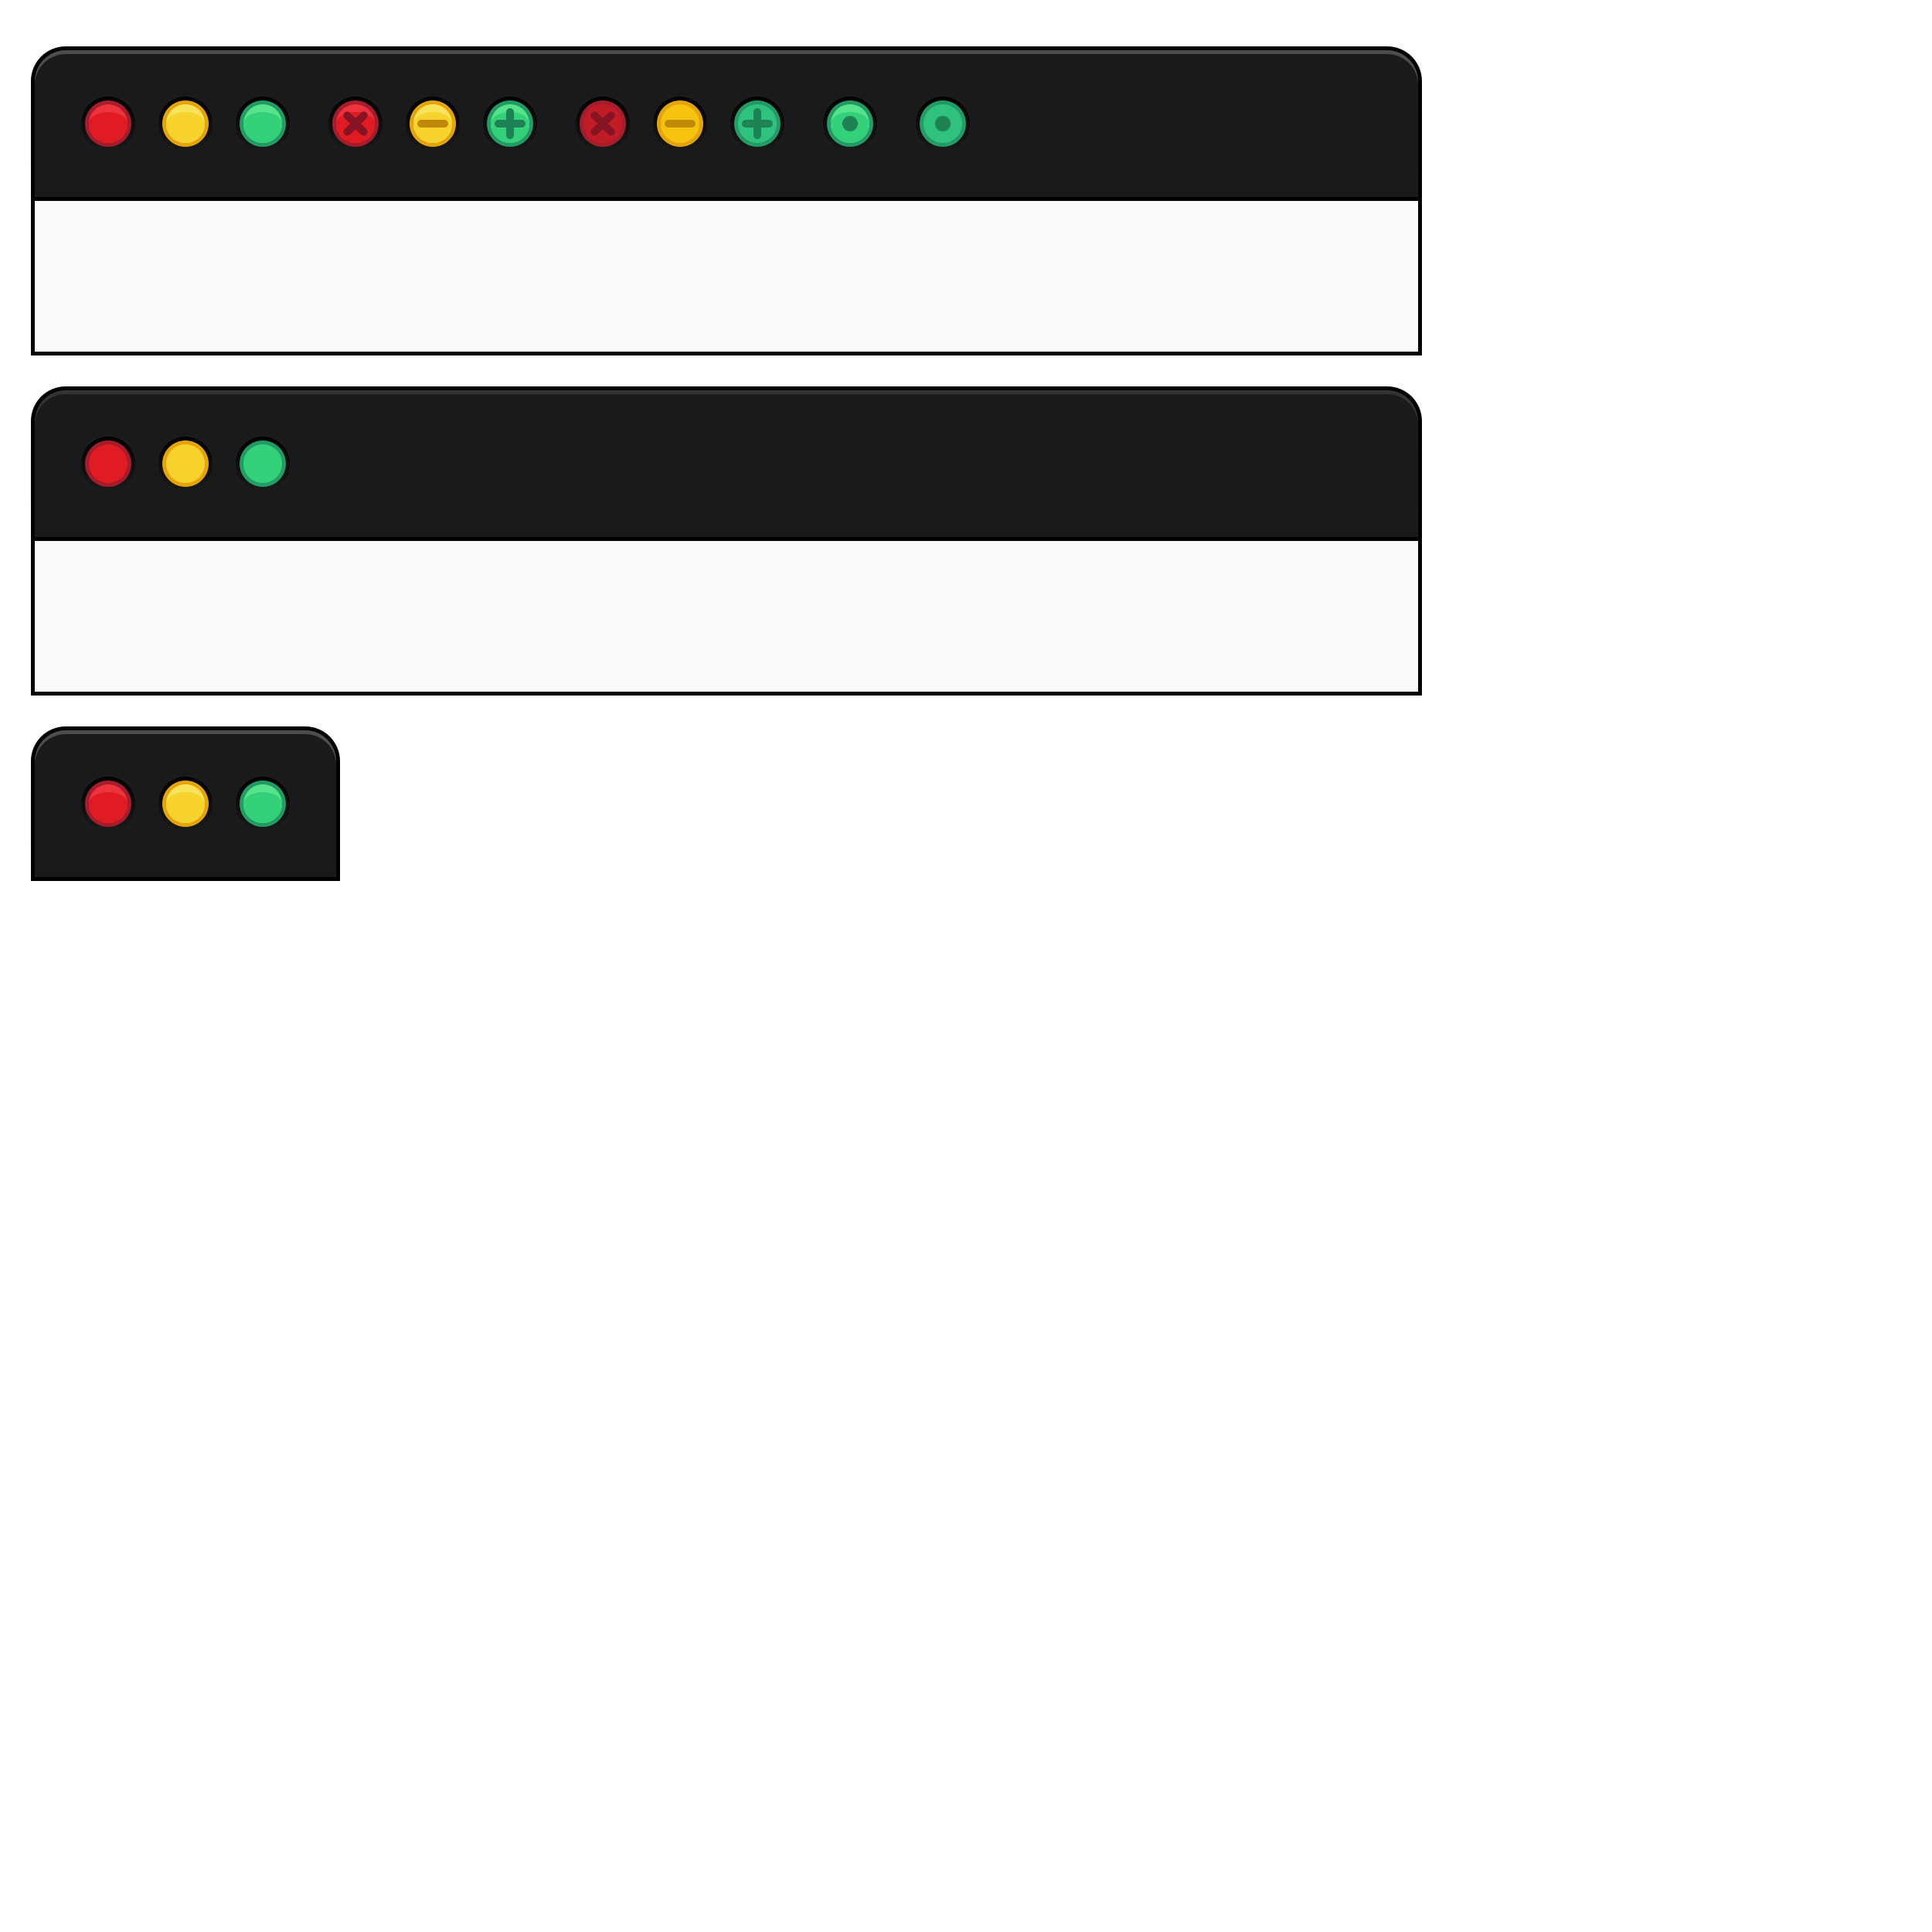
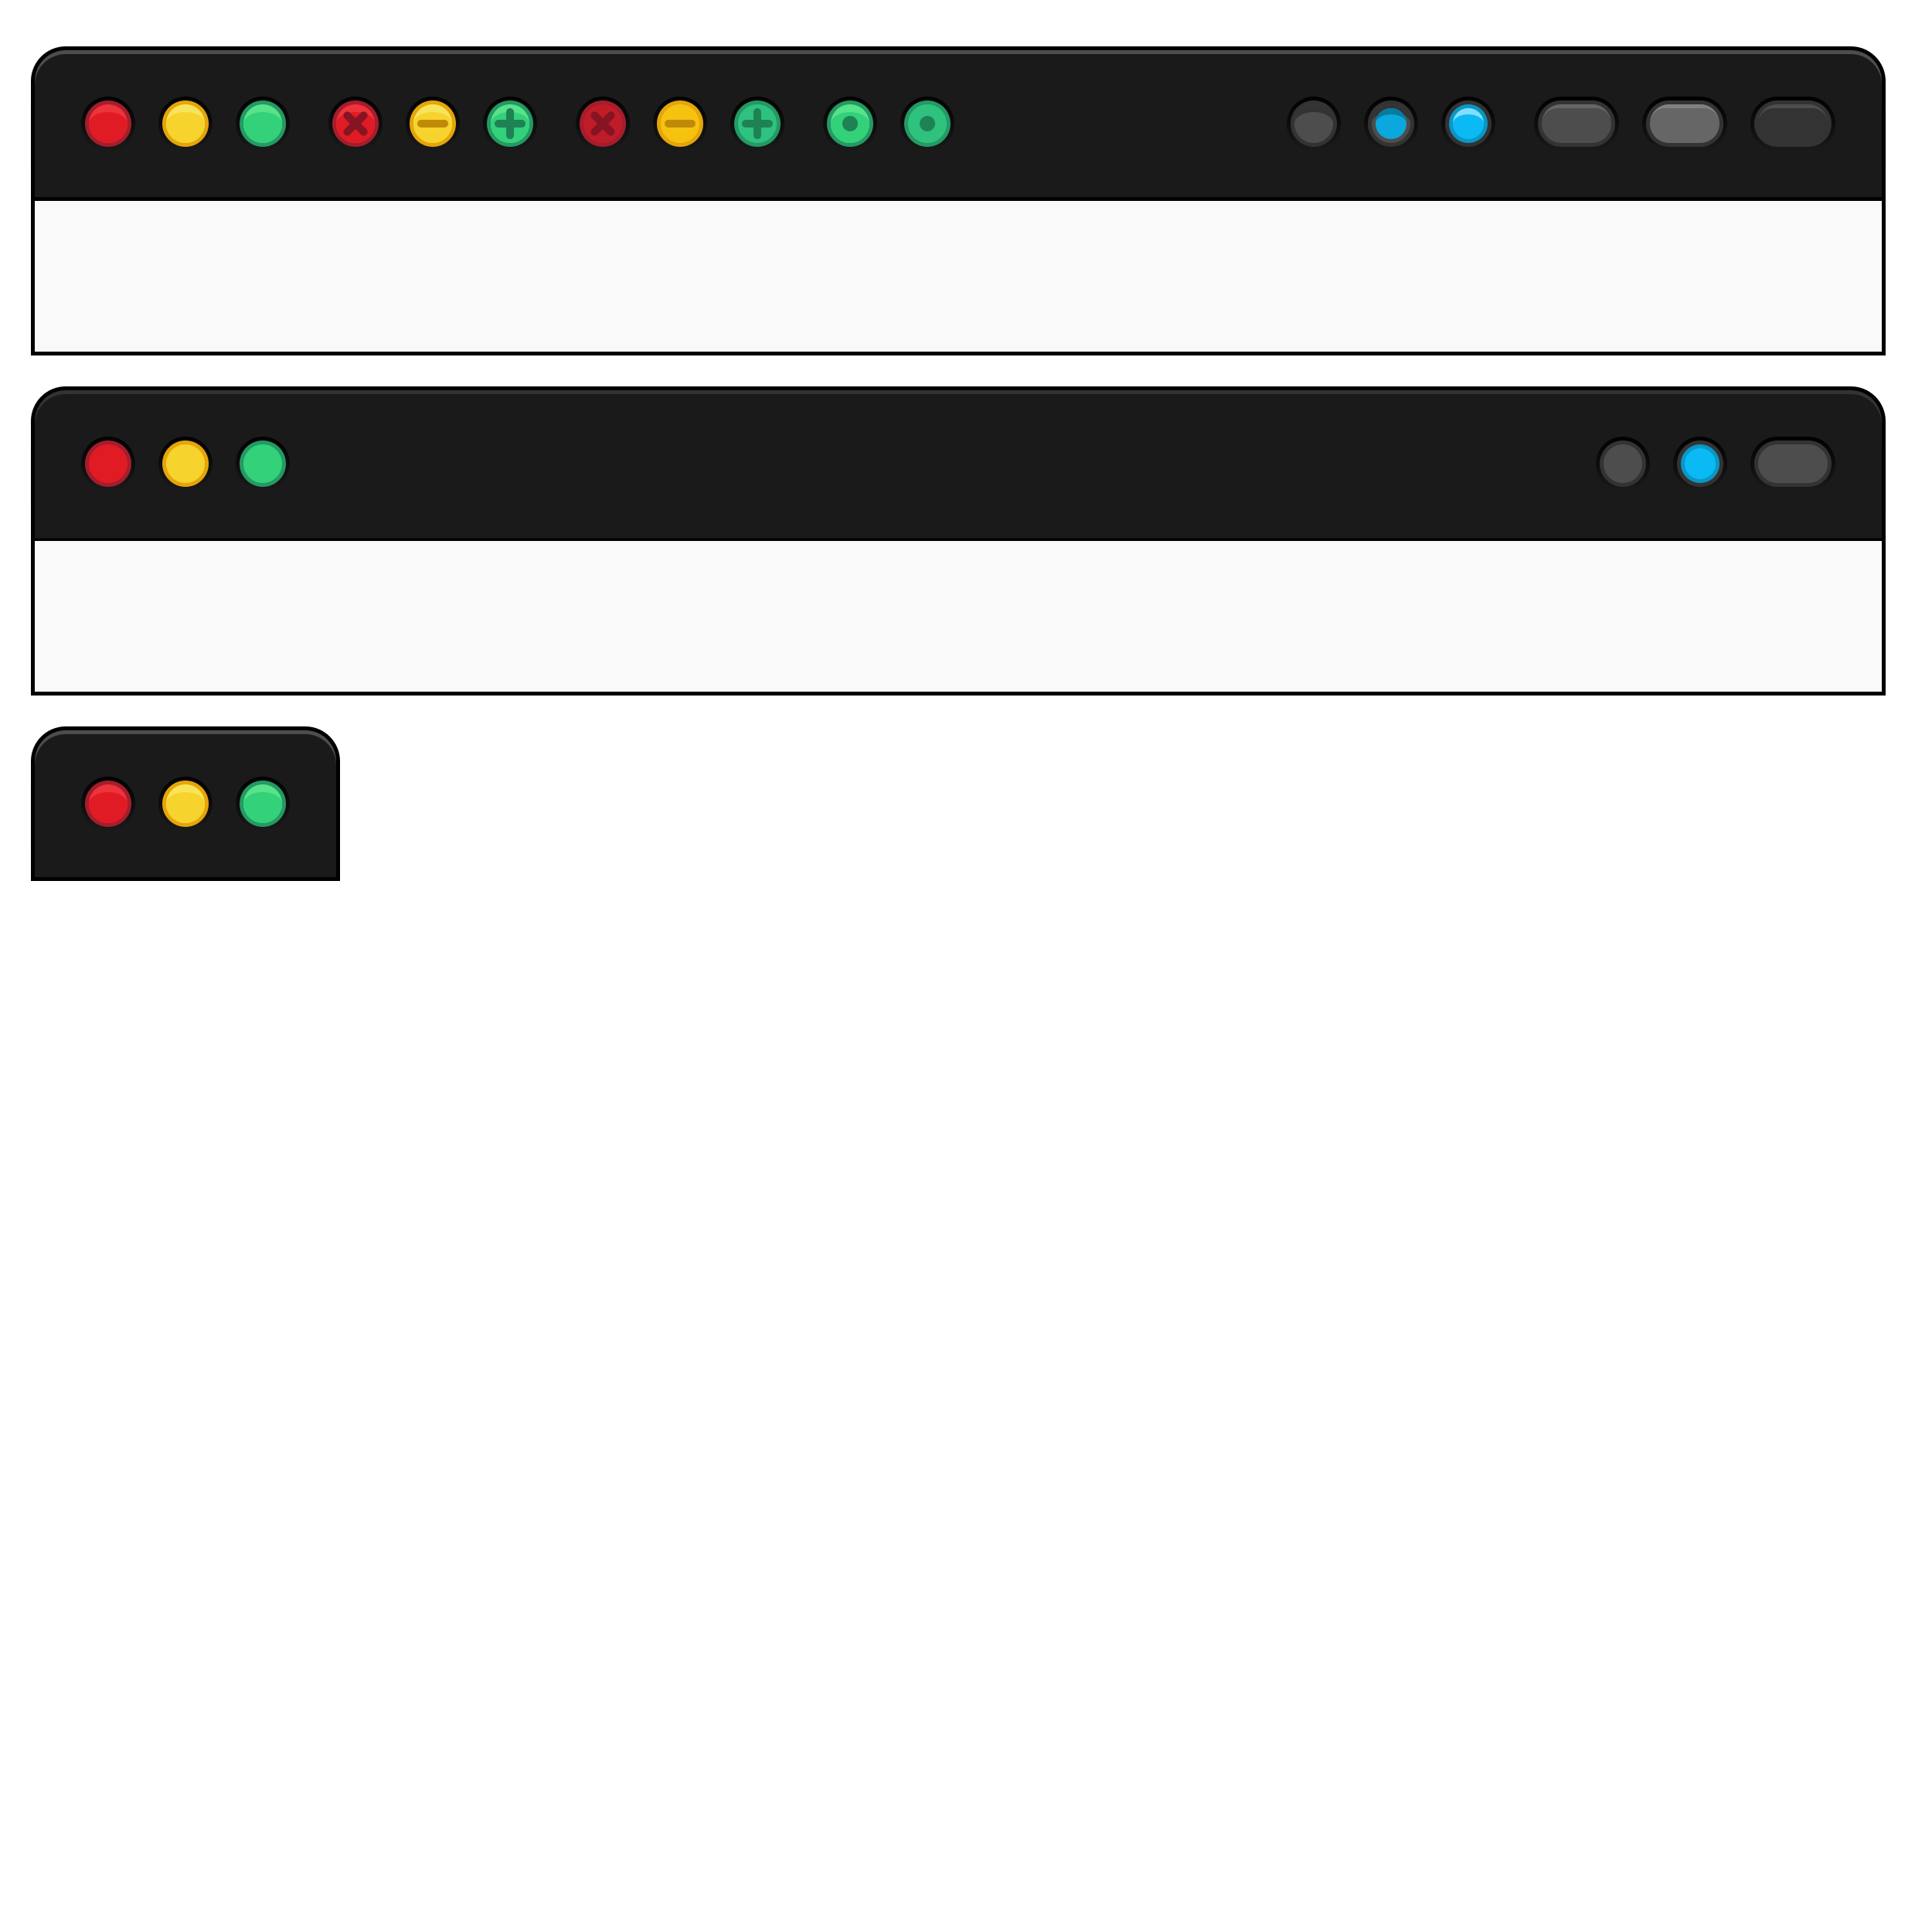
<svg xmlns="http://www.w3.org/2000/svg" xmlns:xlink="http://www.w3.org/1999/xlink" width="500" height="500" viewBox="0 0 132.292 132.292" version="1.1" id="svg8">
  <defs id="defs2">
    <linearGradient id="linearGradient4770">
      <stop id="stop4766" offset="0" style="stop-color:#000000;stop-opacity:1;" />
      <stop id="stop4768" offset="1" style="stop-color:#1a1a1a;stop-opacity:1" />
    </linearGradient>
    <color-profile name="sRGB" xlink:href="/usr/share/color/icc/colord/sRGB.icc" id="color-profile6" />
    <linearGradient id="linearGradient4722">
      <stop style="stop-color:#1a1a1a;stop-opacity:1;" offset="0" id="stop4718" />
      <stop style="stop-color:#1a1a1a;stop-opacity:0;" offset="1" id="stop4720" />
    </linearGradient>
    <linearGradient id="linearGradient151">
      <stop style="stop-color:#000000;stop-opacity:1;" offset="0" id="stop147" />
      <stop style="stop-color:#000000;stop-opacity:0" offset="1" id="stop149" />
    </linearGradient>
    <linearGradient xlink:href="#linearGradient4770" id="linearGradient153" x1="9.525" y1="8.604" x2="9.525" y2="11.779" gradientUnits="userSpaceOnUse" gradientTransform="matrix(1.166667,0,0,1.166667,13.22917,161.2848)" />
    <linearGradient xlink:href="#linearGradient151" id="linearGradient4666" gradientUnits="userSpaceOnUse" x1="9.525" y1="8.604" x2="9.525" y2="11.779" gradientTransform="matrix(1.166667,0,0,1.166667,17.4625,161.2848)" />
    <linearGradient xlink:href="#linearGradient151" id="linearGradient4672" gradientUnits="userSpaceOnUse" gradientTransform="matrix(1.166666,0,0,1.166667,21.69584,161.2848)" x1="9.525" y1="8.604" x2="9.525" y2="11.779" />
    <linearGradient xlink:href="#linearGradient4722" id="linearGradient4724" x1="32" y1="58.52" x2="32" y2="18.52" gradientUnits="userSpaceOnUse" gradientTransform="matrix(0.2645833,0,0,0.2645833,9.9999999e-8,4e-5)" />
    <linearGradient xlink:href="#linearGradient151" id="linearGradient5001" gradientUnits="userSpaceOnUse" gradientTransform="matrix(0.2645833,0,0,0.2645833,-2.116667,162.9834)" x1="32" y1="58.52" x2="32" y2="18.52" />
    <linearGradient xlink:href="#linearGradient151" id="linearGradient4672-8" gradientUnits="userSpaceOnUse" gradientTransform="matrix(1.166666,0,0,1.166667,25.92917,-1.698611)" x1="9.525" y1="8.604" x2="9.525" y2="11.779" />
    <linearGradient xlink:href="#linearGradient151" id="linearGradient4666-3" gradientUnits="userSpaceOnUse" x1="9.525" y1="8.604" x2="9.525" y2="11.779" gradientTransform="matrix(1.166667,0,0,1.166667,20.6375,-1.698611)" />
    <linearGradient xlink:href="#linearGradient4770" id="linearGradient153-6" x1="9.525" y1="8.604" x2="9.525" y2="11.779" gradientUnits="userSpaceOnUse" gradientTransform="matrix(1.166667,0,0,1.166667,15.34583,-1.698611)" />
    <linearGradient xlink:href="#linearGradient4770" id="linearGradient1430" gradientUnits="userSpaceOnUse" gradientTransform="matrix(1.166667,0,0,1.166667,15.34583,-1.698611)" x1="9.525" y1="8.604" x2="9.525" y2="11.779" />
    <linearGradient xlink:href="#linearGradient151" id="linearGradient1432" gradientUnits="userSpaceOnUse" gradientTransform="matrix(1.166667,0,0,1.166667,20.6375,-1.698611)" x1="9.525" y1="8.604" x2="9.525" y2="11.779" />
    <linearGradient xlink:href="#linearGradient151" id="linearGradient1434" gradientUnits="userSpaceOnUse" gradientTransform="matrix(1.166666,0,0,1.166667,25.92917,-1.698611)" x1="9.525" y1="8.604" x2="9.525" y2="11.779" />
    <linearGradient xlink:href="#linearGradient151" id="linearGradient4672-1" gradientUnits="userSpaceOnUse" gradientTransform="matrix(1.166666,0,0,1.166667,42.8625,-1.698571)" x1="9.525" y1="8.604" x2="9.525" y2="11.779" />
    <linearGradient xlink:href="#linearGradient151" id="linearGradient4666-7" gradientUnits="userSpaceOnUse" x1="9.525" y1="8.604" x2="9.525" y2="11.779" gradientTransform="matrix(1.166667,0,0,1.166667,37.57083,-1.698571)" />
    <linearGradient xlink:href="#linearGradient4770" id="linearGradient153-7" x1="9.525" y1="8.604" x2="9.525" y2="11.779" gradientUnits="userSpaceOnUse" gradientTransform="matrix(1.166667,0,0,1.166667,32.27917,-1.698571)" />
    <linearGradient xlink:href="#linearGradient151" id="linearGradient978" gradientUnits="userSpaceOnUse" gradientTransform="matrix(1.166666,0,0,1.166667,21.69584,161.2848)" x1="9.525" y1="8.604" x2="9.525" y2="11.779" />
    <linearGradient xlink:href="#linearGradient151" id="linearGradient996" gradientUnits="userSpaceOnUse" gradientTransform="matrix(1.166666,0,0,1.166667,42.8625,-1.698571)" x1="9.525" y1="8.604" x2="9.525" y2="11.779" />
    <linearGradient xlink:href="#linearGradient4770" id="linearGradient1167" gradientUnits="userSpaceOnUse" gradientTransform="matrix(1.166667,0,0,1.166667,15.34583,-1.698611)" x1="9.525" y1="8.604" x2="9.525" y2="11.779" />
    <linearGradient xlink:href="#linearGradient151" id="linearGradient1169" gradientUnits="userSpaceOnUse" gradientTransform="matrix(1.166667,0,0,1.166667,20.6375,-1.698611)" x1="9.525" y1="8.604" x2="9.525" y2="11.779" />
    <linearGradient xlink:href="#linearGradient151" id="linearGradient1171" gradientUnits="userSpaceOnUse" gradientTransform="matrix(1.166666,0,0,1.166667,25.92917,-1.698611)" x1="9.525" y1="8.604" x2="9.525" y2="11.779" />
+     <linearGradient xlink:href="#linearGradient151" id="linearGradient1010" x1="91.017" y1="6.615" x2="91.017" y2="10.319" gradientUnits="userSpaceOnUse" />
+     <linearGradient xlink:href="#linearGradient4770" id="linearGradient1022" gradientUnits="userSpaceOnUse" gradientTransform="matrix(1.166667,0,0,1.166667,15.34583,-1.698611)" x1="9.525" y1="8.604" x2="9.525" y2="11.779" />
+     <linearGradient xlink:href="#linearGradient4770" id="linearGradient1039" gradientUnits="userSpaceOnUse" gradientTransform="matrix(1.166667,0,0,1.166667,15.34583,-1.698611)" x1="9.525" y1="8.604" x2="9.525" y2="11.779" />
+     <linearGradient xlink:href="#linearGradient4770" id="linearGradient1051" gradientUnits="userSpaceOnUse" gradientTransform="matrix(1.166667,0,0,1.166667,15.34583,-1.698611)" x1="9.525" y1="8.604" x2="9.525" y2="11.779" />
+     <linearGradient xlink:href="#linearGradient4770" id="linearGradient1075" gradientUnits="userSpaceOnUse" gradientTransform="matrix(1.166667,0,0,1.166667,15.34583,-1.698611)" x1="9.525" y1="8.604" x2="9.525" y2="11.779" />
+     <linearGradient xlink:href="#linearGradient151" id="linearGradient1099" gradientUnits="userSpaceOnUse" x1="91.017" y1="6.615" x2="91.017" y2="10.319" />
+     <linearGradient xlink:href="#linearGradient4770" id="linearGradient1058" gradientUnits="userSpaceOnUse" gradientTransform="matrix(1.166667,0,0,1.166667,15.34583,-1.698611)" x1="9.525" y1="8.604" x2="9.525" y2="11.779" />
+     <linearGradient xlink:href="#linearGradient151" id="linearGradient1086" gradientUnits="userSpaceOnUse" x1="91.017" y1="6.615" x2="91.017" y2="10.319" />
+     <linearGradient xlink:href="#linearGradient151" id="linearGradient1098" gradientUnits="userSpaceOnUse" x1="91.017" y1="6.615" x2="91.017" y2="10.319" />
  </defs>
  <g id="window-active" transform="translate(0,-164.7083)">
    <g id="wa" transform="translate(-2.116667,162.9833)">
-       <rect y="15.483" x="4.233" height="10.583" width="95.25" id="window-border" style="opacity:1;fill:#000000;fill-opacity:1;stroke:none;stroke-width:0.265;stroke-opacity:0" ry="1.4210855e-14" />
-       <rect ry="0" y="15.483" x="4.498" height="10.319" width="94.721" id="rect874" style="opacity:1;fill:#f9f9f9;fill-opacity:1;stroke:none;stroke-width:0.296;stroke-opacity:0" />
+       <rect y="15.483" x="4.233" height="10.583" width="127" id="window-border" style="opacity:1;fill:#000000;fill-opacity:1;stroke:none;stroke-width:0.265;stroke-opacity:0" ry="1.4210855e-14" />
+       <rect ry="0" y="15.483" x="4.498" height="10.319" width="126.471" id="rect874" style="opacity:1;fill:#f9f9f9;fill-opacity:1;stroke:none;stroke-width:0.296;stroke-opacity:0" />
    </g>
    <g id="titlebar-active">
      <g id="g4855" style="fill:#000000" transform="translate(-2.116667,162.9833)">
-         <rect ry="2.381" y="4.9" x="4.233" height="10.583" width="95.25" id="rect4834" style="opacity:1;fill:#000000;fill-opacity:1;stroke:#000000;stroke-width:0.265;stroke-opacity:0" />
-         <rect y="9.133" x="4.233" height="6.35" width="95.25" id="rect4834-9" style="opacity:1;fill:#000000;fill-opacity:1;stroke:#000000;stroke-width:0.265;stroke-opacity:0" />
+         <rect ry="2.381" y="4.9" x="4.233" height="10.583" width="127" id="rect4834" style="opacity:1;fill:#000000;fill-opacity:1;stroke:#000000;stroke-width:0.265;stroke-opacity:0" />
+         <rect y="9.133" x="4.233" height="6.35" width="127" id="rect4834-9" style="opacity:1;fill:#000000;fill-opacity:1;stroke:#000000;stroke-width:0.265;stroke-opacity:0" />
      </g>
      <a id="a4750" style="fill:#4d4d4d" transform="translate(-2.116667,162.9833)">
-         <rect ry="2.117" y="5.165" x="4.498" height="10.054" width="94.721" id="rect4748" style="opacity:1;fill:#4d4d4d;fill-opacity:1;stroke:#000000;stroke-width:0.265;stroke-opacity:0" />
+         <rect ry="2.117" y="5.165" x="4.498" height="10.054" width="126.471" id="rect4748" style="opacity:1;fill:#4d4d4d;fill-opacity:1;stroke:#000000;stroke-width:0.265;stroke-opacity:0" />
      </a>
      <a style="fill:#1a1a1a" id="a4758" transform="translate(-2.116667,162.9833)">
-         <rect style="opacity:1;fill:#1a1a1a;fill-opacity:1;stroke:#000000;stroke-width:0.265;stroke-opacity:0" id="rect4754" width="94.721" height="9.79" x="4.498" y="5.429" ry="2.117" />
-         <rect style="opacity:1;fill:#1a1a1a;fill-opacity:1;stroke:#000000;stroke-width:0.265;stroke-opacity:0" id="rect4756" width="94.721" height="5.821" x="4.498" y="9.398" />
+         <rect style="opacity:1;fill:#1a1a1a;fill-opacity:1;stroke:#000000;stroke-width:0.265;stroke-opacity:0" id="rect4754" width="126.471" height="9.79" x="4.498" y="5.429" ry="2.117" />
+         <rect style="opacity:1;fill:#1a1a1a;fill-opacity:1;stroke:#000000;stroke-width:0.265;stroke-opacity:0" id="rect4756" width="126.471" height="5.821" x="4.498" y="9.398" />
      </a>
      <path id="path4708" d="m 4.233,167.883 c -1.173,0 -2.117,0.944 -2.117,2.117 v 8.467 c 31.75,0 63.5,0 95.25,0 0,-2.945 0,-5.447 0,-8.467 0,-1.173 -0.944,-2.117 -2.117,-2.117 z" style="opacity:0;fill:url(#linearGradient5001);fill-opacity:1;stroke-width:0.265" />
    </g>
    <g id="button-close-active" transform="translate(-19.05,162.9834)">
      <ellipse cy="10.192" cx="26.458" id="ellipse4764-9" style="fill:url(#linearGradient153-6);fill-opacity:1;stroke-width:0.463" rx="1.852" ry="1.852" />
      <ellipse cy="10.192" cx="26.458" id="ellipse145-3" style="fill:#a51d2d;fill-opacity:1;stroke-width:0.397" rx="1.588" ry="1.588" />
      <ellipse ry="1.323" rx="1.323" style="fill:#ed333b;fill-opacity:1;stroke-width:0.331" id="circle102-1" cx="26.458" cy="10.192" />
      <g transform="translate(16.93333)" id="g4784-9">
        <ellipse ry="0.794" rx="1.323" style="fill:#e01b24;fill-opacity:1;stroke-width:0.256" id="ellipse4775-4" cx="9.525" cy="10.192" />
        <path style="fill:#e01b24;fill-opacity:1;stroke-width:1.25" d="m 31,38.52 a 5,5 0 0 0 5,5 5,5 0 0 0 5,-5 z" transform="scale(0.2645833)" id="ellipse4777-7" />
      </g>
    </g>
    <g id="button-hide-active" transform="translate(-19.05,162.9834)">
      <ellipse cy="10.192" cx="31.75" id="ellipse4663-0" style="fill:url(#linearGradient4666-3);fill-opacity:1;stroke-width:0.463" rx="1.852" ry="1.852" />
      <ellipse ry="1.588" rx="1.588" cy="10.192" cx="31.75" id="circle108-3" style="fill:#e5a50a;fill-opacity:1;stroke-width:0.397" />
      <ellipse ry="1.323" rx="1.323" style="fill:#f8e45c;fill-opacity:1;stroke-width:0.331" id="circle141-6" cx="31.75" cy="10.192" />
      <g style="fill:#f6d32d;fill-opacity:1" id="g4784-2-1" transform="translate(22.225,4.1354559e-5)">
        <ellipse ry="0.794" rx="1.323" style="fill:#f6d32d;fill-opacity:1;stroke-width:0.256" id="ellipse4775-9-0" cx="9.525" cy="10.192" />
        <path style="fill:#f6d32d;fill-opacity:1;stroke-width:1.25" d="m 31,38.52 a 5,5 0 0 0 5,5 5,5 0 0 0 5,-5 z" transform="scale(0.2645833)" id="ellipse4777-1-6" />
      </g>
    </g>
    <g id="button-maximize-active" transform="translate(-19.05,162.9834)">
      <ellipse ry="1.852" rx="1.852" style="fill:url(#linearGradient4672-8);fill-opacity:1;stroke-width:0.463" id="ellipse4668-2" cx="37.042" cy="10.192" />
      <ellipse ry="1.588" rx="1.587" style="fill:#26a269;fill-opacity:0.941;stroke-width:0.397" id="circle118-0" cx="37.042" cy="10.192" />
      <ellipse ry="1.323" rx="1.323" cy="10.192" cx="37.042" id="circle143-6" style="fill:#57e389;fill-opacity:1;stroke-width:0.331" />
      <g style="fill:#33d17a;fill-opacity:1" id="g4784-2-2-1" transform="translate(27.51667,4.1354559e-5)">
        <ellipse ry="0.794" rx="1.323" style="fill:#33d17a;fill-opacity:1;stroke-width:0.256" id="ellipse4775-9-7-5" cx="9.525" cy="10.192" />
        <path style="fill:#33d17a;fill-opacity:1;stroke-width:1.25" d="m 31,38.52 a 5,5 0 0 0 5,5 5,5 0 0 0 5,-5 z" transform="scale(0.2645833)" id="ellipse4777-1-0-5" />
      </g>
    </g>
    <g id="button-close-prelight">
      <ellipse ry="1.852" rx="1.852" style="fill:url(#linearGradient153);fill-opacity:1;stroke-width:0.463" id="ellipse4764" cx="24.342" cy="173.175" />
      <ellipse ry="1.588" rx="1.588" style="fill:#a51d2d;fill-opacity:1;stroke-width:0.397" id="ellipse145" cx="24.342" cy="173.175" />
      <ellipse cy="173.175" cx="24.342" id="circle102" style="fill:#ed333b;fill-opacity:1;stroke-width:0.331" rx="1.323" ry="1.323" />
      <g id="g4784" transform="translate(14.81667,162.9834)">
        <ellipse cy="10.192" cx="9.525" id="ellipse4775" style="fill:#e01b24;fill-opacity:1;stroke-width:0.256" rx="1.323" ry="0.794" />
        <path id="ellipse4777" transform="scale(0.2645833)" d="m 31,38.52 a 5,5 0 0 0 5,5 5,5 0 0 0 5,-5 z" style="fill:#e01b24;fill-opacity:1;stroke-width:1.25" />
      </g>
      <g id="g4879" transform="rotate(-45,209.5197,75.51784)" style="fill:#861423;fill-opacity:1">
        <rect ry="0.265" y="13.367" x="8.467" height="0.529" width="2.117" id="rect4860" style="opacity:1;fill:#861423;fill-opacity:1;stroke:#000000;stroke-width:0.265;stroke-opacity:0" />
        <rect transform="rotate(-89.99997)" ry="0.265" y="9.26" x="-14.69" height="0.529" width="2.117" id="rect4860-3" style="opacity:1;fill:#861423;fill-opacity:1;stroke:#000000;stroke-width:0.265;stroke-opacity:0" />
      </g>
    </g>
    <g id="button-hide-prelight" transform="translate(1.058333)">
      <ellipse ry="1.852" rx="1.852" style="fill:url(#linearGradient4666);fill-opacity:1;stroke-width:0.463" id="ellipse4663" cx="28.575" cy="173.175" />
      <ellipse style="fill:#e5a50a;fill-opacity:1;stroke-width:0.397" id="circle108" cx="28.575" cy="173.175" rx="1.588" ry="1.588" />
      <ellipse cy="173.175" cx="28.575" id="circle141" style="fill:#f8e45c;fill-opacity:1;stroke-width:0.331" rx="1.323" ry="1.323" />
      <g transform="translate(19.05,162.9834)" id="g4784-2" style="fill:#f6d32d;fill-opacity:1">
        <ellipse cy="10.192" cx="9.525" id="ellipse4775-9" style="fill:#f6d32d;fill-opacity:1;stroke-width:0.256" rx="1.323" ry="0.794" />
        <path id="ellipse4777-1" transform="scale(0.2645833)" d="m 31,38.52 a 5,5 0 0 0 5,5 5,5 0 0 0 5,-5 z" style="fill:#f6d32d;fill-opacity:1;stroke-width:1.25" />
      </g>
      <rect style="opacity:1;fill:#c08a08;fill-opacity:1;stroke:#000000;stroke-width:0.265;stroke-opacity:0" id="rect4908" width="2.117" height="0.529" x="27.517" y="172.91" ry="0.265" />
    </g>
    <g id="button-maximize-prelight" transform="translate(2.116667)">
      <ellipse cy="173.175" cx="32.808" id="ellipse4668" style="fill:url(#linearGradient4672);fill-opacity:1;stroke-width:0.463" rx="1.852" ry="1.852" />
      <ellipse cy="173.175" cx="32.808" id="circle118" style="fill:#26a269;fill-opacity:0.941;stroke-width:0.397" rx="1.587" ry="1.588" />
      <ellipse style="fill:#57e389;fill-opacity:1;stroke-width:0.331" id="circle143" cx="32.808" cy="173.175" rx="1.323" ry="1.323" />
      <g transform="translate(23.28333,162.9834)" id="g4784-2-2" style="fill:#33d17a;fill-opacity:1">
        <ellipse cy="10.192" cx="9.525" id="ellipse4775-9-7" style="fill:#33d17a;fill-opacity:1;stroke-width:0.256" rx="1.323" ry="0.794" />
        <path id="ellipse4777-1-0" transform="scale(0.2645833)" d="m 31,38.52 a 5,5 0 0 0 5,5 5,5 0 0 0 5,-5 z" style="fill:#33d17a;fill-opacity:1;stroke-width:1.25" />
      </g>
      <g id="g4879-6" style="fill:#1e8254;fill-opacity:1" transform="translate(23.28333,159.5438)">
        <rect ry="0.265" y="13.367" x="8.467" height="0.529" width="2.117" id="rect4860-1" style="opacity:1;fill:#1e8254;fill-opacity:1;stroke:#000000;stroke-width:0.265;stroke-opacity:0" />
        <rect transform="rotate(-89.99997)" ry="0.265" y="9.26" x="-14.69" height="0.529" width="2.117" id="rect4860-3-8" style="opacity:1;fill:#1e8254;fill-opacity:1;stroke:#000000;stroke-width:0.265;stroke-opacity:0" />
      </g>
    </g>
    <g id="button-close-pressed" transform="translate(-2.116667,162.9833)">
      <ellipse ry="1.852" rx="1.852" style="fill:url(#linearGradient153-7);fill-opacity:1;stroke-width:0.463" id="ellipse1443-9" cx="43.392" cy="10.192" />
      <ellipse ry="1.588" rx="1.588" style="fill:#a51d2d;fill-opacity:1;stroke-width:0.397" id="ellipse1445-8" cx="43.392" cy="10.192" />
      <g id="g1453-8" transform="translate(33.86667,4.0884649e-5)">
        <ellipse cy="10.192" cx="9.525" id="ellipse1449-1" style="fill:#c01c28;fill-opacity:1;stroke-width:0.256" rx="1.323" ry="1.323" />
      </g>
      <g id="g1459-3" transform="rotate(-45,22.30644,-28.9692)" style="fill:#861423;fill-opacity:1">
        <rect ry="0.265" y="13.367" x="8.467" height="0.529" width="2.117" id="rect1455-0" style="opacity:1;fill:#861423;fill-opacity:1;stroke:#000000;stroke-width:0.265;stroke-opacity:0" />
        <rect transform="rotate(-89.99997)" ry="0.265" y="9.26" x="-14.69" height="0.529" width="2.117" id="rect1457-4" style="opacity:1;fill:#861423;fill-opacity:1;stroke:#000000;stroke-width:0.265;stroke-opacity:0" />
      </g>
    </g>
    <g id="button-hide-pressed" transform="translate(-2.116667,162.9833)">
      <ellipse cy="10.192" cx="48.683" id="ellipse4663-4" style="fill:url(#linearGradient4666-7);fill-opacity:1;stroke-width:0.463" rx="1.852" ry="1.852" />
      <ellipse ry="1.588" rx="1.588" cy="10.192" cx="48.683" id="circle108-4" style="fill:#e5a50a;fill-opacity:1;stroke-width:0.397" />
      <g style="fill:#f6d32d;fill-opacity:1" id="g4784-2-7" transform="translate(39.15833,8.1584649e-5)">
        <ellipse ry="1.323" rx="1.323" style="fill:#f5c210;fill-opacity:1;stroke-width:0.256" id="ellipse4775-9-6" cx="9.525" cy="10.192" />
      </g>
      <rect ry="0.265" y="9.927" x="47.625" height="0.529" width="2.117" id="rect4908-1" style="opacity:1;fill:#c08a08;fill-opacity:1;stroke:#000000;stroke-width:0.265;stroke-opacity:0" />
    </g>
    <g id="button-maximize-pressed" transform="translate(-2.116667,162.9833)">
      <ellipse ry="1.852" rx="1.852" style="fill:url(#linearGradient4672-1);fill-opacity:1;stroke-width:0.463" id="ellipse4668-7" cx="53.975" cy="10.192" />
      <ellipse ry="1.588" rx="1.587" style="fill:#26a269;fill-opacity:0.941;stroke-width:0.397" id="circle118-5" cx="53.975" cy="10.192" />
      <g style="fill:#33d17a;fill-opacity:1" id="g4784-2-2-6" transform="translate(44.45,8.1584649e-5)">
        <ellipse ry="1.323" rx="1.323" style="fill:#2ec27e;fill-opacity:1;stroke-width:0.256" id="ellipse4775-9-7-2" cx="9.525" cy="10.192" />
      </g>
      <g transform="translate(44.45,-3.439541)" style="fill:#1e8254;fill-opacity:1" id="g4879-6-7">
        <rect style="opacity:1;fill:#1e8254;fill-opacity:1;stroke:#000000;stroke-width:0.265;stroke-opacity:0" id="rect4860-1-8" width="2.117" height="0.529" x="8.467" y="13.367" ry="0.265" />
        <rect style="opacity:1;fill:#1e8254;fill-opacity:1;stroke:#000000;stroke-width:0.265;stroke-opacity:0" id="rect4860-3-8-5" width="2.117" height="0.529" x="-14.69" y="9.26" ry="0.265" transform="rotate(-89.99997)" />
      </g>
    </g>
    <g transform="translate(25.4,-4.2061768e-5)" id="button-maximize-toggled-prelight">
      <ellipse ry="1.852" rx="1.852" style="fill:url(#linearGradient978);fill-opacity:1;stroke-width:0.463" id="ellipse954" cx="32.808" cy="173.175" />
      <ellipse ry="1.588" rx="1.587" style="fill:#26a269;fill-opacity:0.941;stroke-width:0.397" id="ellipse956" cx="32.808" cy="173.175" />
      <ellipse ry="1.323" rx="1.323" cy="173.175" cx="32.808" id="ellipse958" style="fill:#57e389;fill-opacity:1;stroke-width:0.331" />
      <g style="fill:#33d17a;fill-opacity:1" id="g964" transform="translate(23.28333,162.9834)">
        <ellipse ry="0.794" rx="1.323" style="fill:#33d17a;fill-opacity:1;stroke-width:0.256" id="ellipse960" cx="9.525" cy="10.192" />
        <path style="fill:#33d17a;fill-opacity:1;stroke-width:1.25" d="m 31,38.52 a 5,5 0 0 0 5,5 5,5 0 0 0 5,-5 z" transform="scale(0.2645833)" id="path962" />
      </g>
      <rect style="opacity:1;fill:#1e8254;fill-opacity:1;stroke:none;stroke-width:0.265;stroke-opacity:0" id="rect978" width="1.058" height="1.058" x="32.279" y="172.646" ry="0.529" />
    </g>
-     <g transform="translate(10.58333,162.9833)" id="button-maximized-toggled-pressed">
+     <g transform="translate(9.525001,162.9833)" id="button-maximized-toggled-pressed">
      <ellipse cy="10.192" cx="53.975" id="ellipse980" style="fill:url(#linearGradient996);fill-opacity:1;stroke-width:0.463" rx="1.852" ry="1.852" />
      <ellipse cy="10.192" cx="53.975" id="ellipse982" style="fill:#26a269;fill-opacity:0.941;stroke-width:0.397" rx="1.587" ry="1.588" />
      <g transform="translate(44.45,8.1584649e-5)" id="g986" style="fill:#33d17a;fill-opacity:1">
        <ellipse cy="10.192" cx="9.525" id="ellipse984" style="fill:#2ec27e;fill-opacity:1;stroke-width:0.256" rx="1.323" ry="1.323" />
      </g>
      <rect ry="0.529" y="9.663" x="53.446" height="1.058" width="1.058" id="rect982" style="opacity:1;fill:#1e8254;fill-opacity:1;stroke:none;stroke-width:0.265;stroke-opacity:0" />
    </g>
+     <g transform="translate(63.5,162.9834)" id="button-sticky-active">
+       <ellipse ry="1.852" rx="1.852" style="fill:url(#linearGradient1022);fill-opacity:1;stroke-width:0.463" id="ellipse1008" cx="26.458" cy="10.192" />
+       <ellipse ry="1.588" rx="1.588" style="fill:#333333;fill-opacity:1;stroke-width:0.397" id="ellipse1010" cx="26.458" cy="10.192" />
+       <ellipse cy="10.192" cx="26.458" id="ellipse1012" style="fill:#4d4d4d;fill-opacity:1;stroke-width:0.331" rx="1.323" ry="1.323" />
+       <path style="fill:#333333;fill-opacity:1;stroke-width:0.331" d="m 26.458,8.869 c -0.708,0.001 -1.29,0.559 -1.32,1.267 0.049,-0.416 0.626,-0.737 1.32,-0.737 0.731,4e-7 1.323,0.355 1.323,0.794 0,-0.731 -0.592,-1.323 -1.323,-1.323 z" id="ellipse1028" />
+     </g>
+     <g id="button-sticky-prelight" transform="translate(68.79167,162.9834)">
+       <ellipse cy="10.192" cx="26.458" id="ellipse1029" style="fill:url(#linearGradient1039);fill-opacity:1;stroke-width:0.463" rx="1.852" ry="1.852" />
+       <ellipse cy="10.192" cx="26.458" id="ellipse1031" style="fill:#333333;fill-opacity:1;stroke-width:0.397" rx="1.588" ry="1.588" />
+       <ellipse ry="1.323" rx="1.323" style="fill:#4d4d4d;fill-opacity:1;stroke-width:0.331" id="ellipse1033" cx="26.458" cy="10.192" />
+       <path id="path1035" d="m 26.458,8.869 c -0.708,0.001 -1.29,0.559 -1.32,1.267 0.049,-0.416 0.626,-0.737 1.32,-0.737 0.731,4e-7 1.323,0.355 1.323,0.794 0,-0.731 -0.592,-1.323 -1.323,-1.323 z" style="fill:#333333;fill-opacity:1;stroke-width:0.331" />
+       <ellipse cy="10.192" cx="26.458" id="ellipse1055" style="fill:#0aa8dc;fill-opacity:1;stroke-width:0.265" rx="1.058" ry="1.058" />
+       <path id="path1035-3" d="m 26.458,9.133 c -0.567,8e-4 -1.033,0.447 -1.057,1.013 0.039,-0.332 0.501,-0.59 1.057,-0.59 0.585,0 1.06,0.284 1.06,0.635 0,-0.585 -0.474,-1.058 -1.06,-1.058 z" style="fill:#077a9f;fill-opacity:1;stroke-width:0.265" />
+     </g>
+     <g transform="translate(74.08333,162.9834)" id="button-sticky-pressed">
+       <ellipse ry="1.852" rx="1.852" style="fill:url(#linearGradient1051);fill-opacity:1;stroke-width:0.463" id="ellipse1041" cx="26.458" cy="10.192" />
+       <ellipse ry="1.588" rx="1.588" style="fill:#333333;fill-opacity:1;stroke-width:0.397" id="ellipse1043" cx="26.458" cy="10.192" />
+       <ellipse cy="10.192" cx="26.458" id="ellipse1045" style="fill:#0997c5;fill-opacity:1;stroke-width:0.331" rx="1.323" ry="1.323" />
+       <ellipse cy="10.192" cx="26.458" id="ellipse1045-6" style="fill:#0bbaf4;fill-opacity:1;stroke-width:0.265" rx="1.058" ry="1.058" />
+       <path style="fill:#81dffe;fill-opacity:1;stroke-width:0.265" d="M 26.457,9.133 C 25.89,9.134 25.424,9.581 25.4,10.147 c 0.039,-0.332 0.501,-0.59 1.057,-0.59 0.585,3e-7 1.06,0.284 1.06,0.635 0,-0.585 -0.474,-1.058 -1.06,-1.058 z" id="path1047" />
+     </g>
+     <g id="button-menu-active" transform="translate(16.93333,164.7083)">
+       <rect ry="1.852" y="6.615" x="88.106" height="3.704" width="5.821" id="rect1088" style="opacity:1;fill:url(#linearGradient1098);fill-opacity:1;fill-rule:nonzero;stroke:none;stroke-width:0.265;stroke-opacity:0" />
+       <rect ry="1.587" y="6.879" x="88.371" height="3.175" width="5.292" id="rect1090" style="opacity:1;fill:#333333;fill-opacity:1;fill-rule:nonzero;stroke:none;stroke-width:0.265;stroke-opacity:0" />
+       <rect ry="1.323" y="7.144" x="88.635" height="2.646" width="4.762" id="rect1092" style="opacity:1;fill:#4d4d4d;fill-opacity:1;fill-rule:nonzero;stroke:none;stroke-width:0.265;stroke-opacity:0" />
+       <path id="path1094" d="m 89.958,7.144 c -0.733,0 -1.323,0.59 -1.323,1.323 0,-0.586 0.472,-1.058 1.058,-1.058 h 2.646 c 0.586,0 1.058,0.472 1.058,1.058 0,-0.733 -0.59,-1.323 -1.323,-1.323 z" style="opacity:1;fill:#666666;fill-opacity:1;fill-rule:nonzero;stroke:none;stroke-width:0.265;stroke-opacity:0" />
+     </g>
+     <g transform="translate(24.34167,164.7083)" id="button-menu-prelight">
+       <rect style="opacity:1;fill:url(#linearGradient1086);fill-opacity:1;fill-rule:nonzero;stroke:none;stroke-width:0.265;stroke-opacity:0" id="rect1076" width="5.821" height="3.704" x="88.106" y="6.615" ry="1.852" />
+       <rect style="opacity:1;fill:#333333;fill-opacity:1;fill-rule:nonzero;stroke:none;stroke-width:0.265;stroke-opacity:0" id="rect1078" width="5.292" height="3.175" x="88.371" y="6.879" ry="1.587" />
+       <rect style="opacity:1;fill:#666666;fill-opacity:1;fill-rule:nonzero;stroke:none;stroke-width:0.265;stroke-opacity:0" id="rect1080" width="4.762" height="2.646" x="88.635" y="7.144" ry="1.323" />
+       <path style="opacity:1;fill:#808080;fill-opacity:1;fill-rule:nonzero;stroke:none;stroke-width:0.265;stroke-opacity:0" d="m 89.958,7.144 c -0.733,0 -1.323,0.59 -1.323,1.323 0,-0.586 0.472,-1.058 1.058,-1.058 h 2.646 c 0.586,0 1.058,0.472 1.058,1.058 0,-0.733 -0.59,-1.323 -1.323,-1.323 z" id="path1082" />
+     </g>
+     <g id="button-menu-pressed" transform="translate(31.75,164.7083)">
+       <rect ry="1.852" y="6.615" x="88.106" height="3.704" width="5.821" id="rect1002" style="opacity:1;fill:url(#linearGradient1010);fill-opacity:1;fill-rule:nonzero;stroke:none;stroke-width:0.265;stroke-opacity:0" />
+       <rect ry="1.587" y="6.879" x="88.371" height="3.175" width="5.292" id="rect1012" style="opacity:1;fill:#333333;fill-opacity:1;fill-rule:nonzero;stroke:none;stroke-width:0.265;stroke-opacity:0" />
+       <rect ry="1.323" y="7.144" x="88.635" height="2.646" width="4.762" id="rect1020" style="opacity:1;fill:#333333;fill-opacity:1;fill-rule:nonzero;stroke:none;stroke-width:0.265;stroke-opacity:0" />
+       <path id="rect1020-7" d="m 89.958,7.144 c -0.733,0 -1.323,0.59 -1.323,1.323 0,-0.586 0.472,-1.058 1.058,-1.058 h 2.646 c 0.586,0 1.058,0.472 1.058,1.058 0,-0.733 -0.59,-1.323 -1.323,-1.323 z" style="opacity:1;fill:#4d4d4d;fill-opacity:1;fill-rule:nonzero;stroke:none;stroke-width:0.265;stroke-opacity:0" />
+     </g>
  </g>
  <g id="window-inactive" transform="translate(-2.116655,21.55834)">
    <g id="wi">
-       <rect style="opacity:1;fill:#000000;fill-opacity:1;stroke:none;stroke-width:0.265;stroke-opacity:0" id="rect1280" width="95.25" height="10.583" x="4.233" y="15.483" />
-       <rect style="opacity:1;fill:#f9f9f9;fill-opacity:1;stroke:none;stroke-width:0.296;stroke-opacity:0" id="rect1282" width="94.721" height="10.319" x="4.498" y="15.483" ry="0" />
+       <rect style="opacity:1;fill:#000000;fill-opacity:1;stroke:none;stroke-width:0.265;stroke-opacity:0" id="rect1280" width="127" height="10.583" x="4.233" y="15.483" />
+       <rect style="opacity:1;fill:#f9f9f9;fill-opacity:1;stroke:none;stroke-width:0.296;stroke-opacity:0" id="rect1282" width="126.471" height="10.319" x="4.498" y="15.483" ry="0" />
    </g>
    <g id="titlebar-inactive">
      <g style="fill:#000000" id="g1290">
-         <rect style="opacity:1;fill:#000000;fill-opacity:1;stroke:#000000;stroke-width:0.265;stroke-opacity:0" id="rect1286" width="95.25" height="10.583" x="4.233" y="4.9" ry="2.381" />
-         <rect style="opacity:1;fill:#000000;fill-opacity:1;stroke:#000000;stroke-width:0.265;stroke-opacity:0" id="rect1288" width="95.25" height="6.35" x="4.233" y="9.133" />
+         <rect style="opacity:1;fill:#000000;fill-opacity:1;stroke:#000000;stroke-width:0.265;stroke-opacity:0" id="rect1286" width="127" height="10.583" x="4.233" y="4.9" ry="2.381" />
+         <rect style="opacity:1;fill:#000000;fill-opacity:1;stroke:#000000;stroke-width:0.265;stroke-opacity:0" id="rect1288" width="127" height="6.35" x="4.233" y="9.133" />
      </g>
      <a style="fill:#333333" id="a1296">
-         <rect style="opacity:1;fill:#333333;fill-opacity:1;stroke:#000000;stroke-width:0.265;stroke-opacity:0" id="rect1292" width="94.721" height="10.054" x="4.498" y="5.165" ry="2.117" />
+         <rect style="opacity:1;fill:#333333;fill-opacity:1;stroke:#000000;stroke-width:0.265;stroke-opacity:0" id="rect1292" width="126.471" height="10.054" x="4.498" y="5.165" ry="2.117" />
      </a>
      <a id="a1302" style="fill:#1a1a1a">
-         <rect ry="2.117" y="5.429" x="4.498" height="9.79" width="94.721" id="rect1298" style="opacity:1;fill:#1a1a1a;fill-opacity:1;stroke:#000000;stroke-width:0.265;stroke-opacity:0" />
-         <rect y="9.398" x="4.498" height="5.821" width="94.721" id="rect1300" style="opacity:1;fill:#1a1a1a;fill-opacity:1;stroke:#000000;stroke-width:0.265;stroke-opacity:0" />
+         <rect ry="2.117" y="5.429" x="4.498" height="9.79" width="126.471" id="rect1298" style="opacity:1;fill:#1a1a1a;fill-opacity:1;stroke:#000000;stroke-width:0.265;stroke-opacity:0" />
+         <rect y="9.398" x="4.498" height="5.907" width="126.471" id="rect1300" style="opacity:1;fill:#1a1a1a;fill-opacity:1;stroke:#000000;stroke-width:0.265;stroke-opacity:0" />
      </a>
    </g>
    <g id="button-close-inactive" transform="translate(-16.93334,4.1217982e-5)">
      <ellipse ry="1.852" rx="1.852" style="fill:url(#linearGradient1430);fill-opacity:1;stroke-width:0.463" id="ellipse1364" cx="26.458" cy="10.192" />
      <ellipse ry="1.588" rx="1.588" style="fill:#a51d2d;fill-opacity:1;stroke-width:0.397" id="ellipse1366" cx="26.458" cy="10.192" />
      <g id="g1374" transform="translate(16.93333)">
        <ellipse cy="10.192" cx="9.525" id="ellipse1370" style="fill:#e01b24;fill-opacity:1;stroke-width:0.256" rx="1.323" ry="1.323" />
      </g>
    </g>
    <g id="button-hide-inactive" transform="translate(-16.93334,4.1217982e-5)">
      <ellipse ry="1.852" rx="1.852" style="fill:url(#linearGradient1432);fill-opacity:1;stroke-width:0.463" id="ellipse1378" cx="31.75" cy="10.192" />
      <ellipse style="fill:#e5a50a;fill-opacity:1;stroke-width:0.397" id="ellipse1380" cx="31.75" cy="10.192" rx="1.588" ry="1.588" />
      <g transform="translate(22.225,4.1354559e-5)" id="g1388" style="fill:#f6d32d;fill-opacity:1">
        <ellipse cy="10.192" cx="9.525" id="ellipse1384" style="fill:#f6d32d;fill-opacity:1;stroke-width:0.256" rx="1.323" ry="1.323" />
      </g>
    </g>
    <g id="button-maximize-inactive" transform="translate(-16.93334,4.1217982e-5)">
      <ellipse cy="10.192" cx="37.042" id="ellipse1392" style="fill:url(#linearGradient1434);fill-opacity:1;stroke-width:0.463" rx="1.852" ry="1.852" />
      <ellipse cy="10.192" cx="37.042" id="ellipse1394" style="fill:#26a269;fill-opacity:0.941;stroke-width:0.397" rx="1.587" ry="1.588" />
      <g transform="translate(27.51667,4.1354559e-5)" id="g1402" style="fill:#33d17a;fill-opacity:1">
        <ellipse cy="10.192" cx="9.525" id="ellipse1398" style="fill:#33d17a;fill-opacity:1;stroke-width:0.256" rx="1.323" ry="1.323" />
      </g>
+     </g>
+     <g id="button-stick-inactive" transform="translate(86.78332,3.9e-5)">
+       <ellipse cy="10.192" cx="26.458" id="ellipse1058" style="fill:url(#linearGradient1075);fill-opacity:1;stroke-width:0.463" rx="1.852" ry="1.852" />
+       <ellipse cy="10.192" cx="26.458" id="ellipse1060" style="fill:#333333;fill-opacity:1;stroke-width:0.397" rx="1.588" ry="1.588" />
+       <ellipse ry="1.323" rx="1.323" style="fill:#4d4d4d;fill-opacity:1;stroke-width:0.331" id="ellipse1062" cx="26.458" cy="10.192" />
+     </g>
+     <g id="button-stick-toggled-inactive" transform="translate(92.07623,3.9366667e-5)">
+       <ellipse cy="10.192" cx="26.458" id="ellipse1039" style="fill:url(#linearGradient1058);fill-opacity:1;stroke-width:0.463" rx="1.852" ry="1.852" />
+       <ellipse cy="10.192" cx="26.458" id="ellipse1042" style="fill:#333333;fill-opacity:1;stroke-width:0.397" rx="1.588" ry="1.588" />
+       <ellipse ry="1.323" rx="1.323" style="fill:#0997c5;fill-opacity:1;stroke-width:0.331" id="ellipse1044" cx="26.458" cy="10.192" />
+       <ellipse ry="1.058" rx="1.058" style="fill:#0bbaf4;fill-opacity:1;stroke-width:0.265" id="ellipse1046" cx="26.458" cy="10.192" />
+     </g>
+     <g transform="translate(33.86666,1.724989)" id="button-menu-inactive">
+       <rect style="opacity:1;fill:url(#linearGradient1099);fill-opacity:1;fill-rule:nonzero;stroke:none;stroke-width:0.265;stroke-opacity:0" id="rect1077" width="5.821" height="3.704" x="88.106" y="6.615" ry="1.852" />
+       <rect style="opacity:1;fill:#333333;fill-opacity:1;fill-rule:nonzero;stroke:none;stroke-width:0.265;stroke-opacity:0" id="rect1079" width="5.292" height="3.175" x="88.371" y="6.879" ry="1.587" />
+       <rect style="opacity:1;fill:#4d4d4d;fill-opacity:1;fill-rule:nonzero;stroke:none;stroke-width:0.265;stroke-opacity:0" id="rect1081" width="4.762" height="2.646" x="88.635" y="7.144" ry="1.323" />
    </g>
  </g>
  <g transform="translate(-9.8455811e-8,-118.1416)" id="logo">
    <g id="g991">
      <g transform="translate(-2.116667,162.9833)" style="fill:#000000" id="g977">
        <rect style="opacity:1;fill:#000000;fill-opacity:1;stroke:#000000;stroke-width:0.265;stroke-opacity:0" id="rect973" width="21.167" height="10.583" x="4.233" y="4.9" ry="2.381" />
        <rect style="opacity:1;fill:#000000;fill-opacity:1;stroke:#000000;stroke-width:0.265;stroke-opacity:0" id="rect975" width="21.167" height="6.35" x="4.233" y="9.133" />
      </g>
      <a transform="translate(-2.116667,162.9833)" style="fill:#4d4d4d" id="a981">
        <rect style="opacity:1;fill:#4d4d4d;fill-opacity:1;stroke:#000000;stroke-width:0.265;stroke-opacity:0" id="rect979" width="20.638" height="10.054" x="4.498" y="5.165" ry="2.117" />
      </a>
      <a transform="translate(-2.116667,162.9833)" id="a987" style="fill:#1a1a1a">
        <rect ry="2.117" y="5.429" x="4.498" height="9.79" width="20.638" id="rect983" style="opacity:1;fill:#1a1a1a;fill-opacity:1;stroke:#000000;stroke-width:0.265;stroke-opacity:0" />
        <rect y="9.398" x="4.498" height="5.821" width="20.638" id="rect985" style="opacity:1;fill:#1a1a1a;fill-opacity:1;stroke:#000000;stroke-width:0.265;stroke-opacity:0" />
      </a>
    </g>
    <g transform="translate(-19.05,162.9834)" id="g1005">
      <ellipse ry="1.852" rx="1.852" style="fill:url(#linearGradient1167);fill-opacity:1;stroke-width:0.463" id="ellipse993" cx="26.458" cy="10.192" />
      <ellipse ry="1.588" rx="1.588" style="fill:#a51d2d;fill-opacity:1;stroke-width:0.397" id="ellipse995" cx="26.458" cy="10.192" />
      <ellipse cy="10.192" cx="26.458" id="ellipse997" style="fill:#ed333b;fill-opacity:1;stroke-width:0.331" rx="1.323" ry="1.323" />
      <g id="g1003" transform="translate(16.93333)">
        <ellipse cy="10.192" cx="9.525" id="ellipse999" style="fill:#e01b24;fill-opacity:1;stroke-width:0.256" rx="1.323" ry="0.794" />
        <path id="path1001" transform="scale(0.2645833)" d="m 31,38.52 a 5,5 0 0 0 5,5 5,5 0 0 0 5,-5 z" style="fill:#e01b24;fill-opacity:1;stroke-width:1.25" />
      </g>
    </g>
    <g transform="translate(-19.05,162.9834)" id="g1019">
      <ellipse ry="1.852" rx="1.852" style="fill:url(#linearGradient1169);fill-opacity:1;stroke-width:0.463" id="ellipse1007" cx="31.75" cy="10.192" />
      <ellipse style="fill:#e5a50a;fill-opacity:1;stroke-width:0.397" id="ellipse1009" cx="31.75" cy="10.192" rx="1.588" ry="1.588" />
      <ellipse cy="10.192" cx="31.75" id="ellipse1011" style="fill:#f8e45c;fill-opacity:1;stroke-width:0.331" rx="1.323" ry="1.323" />
      <g transform="translate(22.225,4.1354559e-5)" id="g1017" style="fill:#f6d32d;fill-opacity:1">
        <ellipse cy="10.192" cx="9.525" id="ellipse1013" style="fill:#f6d32d;fill-opacity:1;stroke-width:0.256" rx="1.323" ry="0.794" />
        <path id="path1015" transform="scale(0.2645833)" d="m 31,38.52 a 5,5 0 0 0 5,5 5,5 0 0 0 5,-5 z" style="fill:#f6d32d;fill-opacity:1;stroke-width:1.25" />
      </g>
    </g>
    <g transform="translate(-19.05,162.9834)" id="g1033">
      <ellipse cy="10.192" cx="37.042" id="ellipse1021" style="fill:url(#linearGradient1171);fill-opacity:1;stroke-width:0.463" rx="1.852" ry="1.852" />
      <ellipse cy="10.192" cx="37.042" id="ellipse1023" style="fill:#26a269;fill-opacity:0.941;stroke-width:0.397" rx="1.587" ry="1.588" />
      <ellipse style="fill:#57e389;fill-opacity:1;stroke-width:0.331" id="ellipse1025" cx="37.042" cy="10.192" rx="1.323" ry="1.323" />
      <g transform="translate(27.51667,4.1354559e-5)" id="g1031" style="fill:#33d17a;fill-opacity:1">
        <ellipse cy="10.192" cx="9.525" id="ellipse1027" style="fill:#33d17a;fill-opacity:1;stroke-width:0.256" rx="1.323" ry="0.794" />
        <path id="path1029" transform="scale(0.2645833)" d="m 31,38.52 a 5,5 0 0 0 5,5 5,5 0 0 0 5,-5 z" style="fill:#33d17a;fill-opacity:1;stroke-width:1.25" />
      </g>
    </g>
  </g>
</svg>
